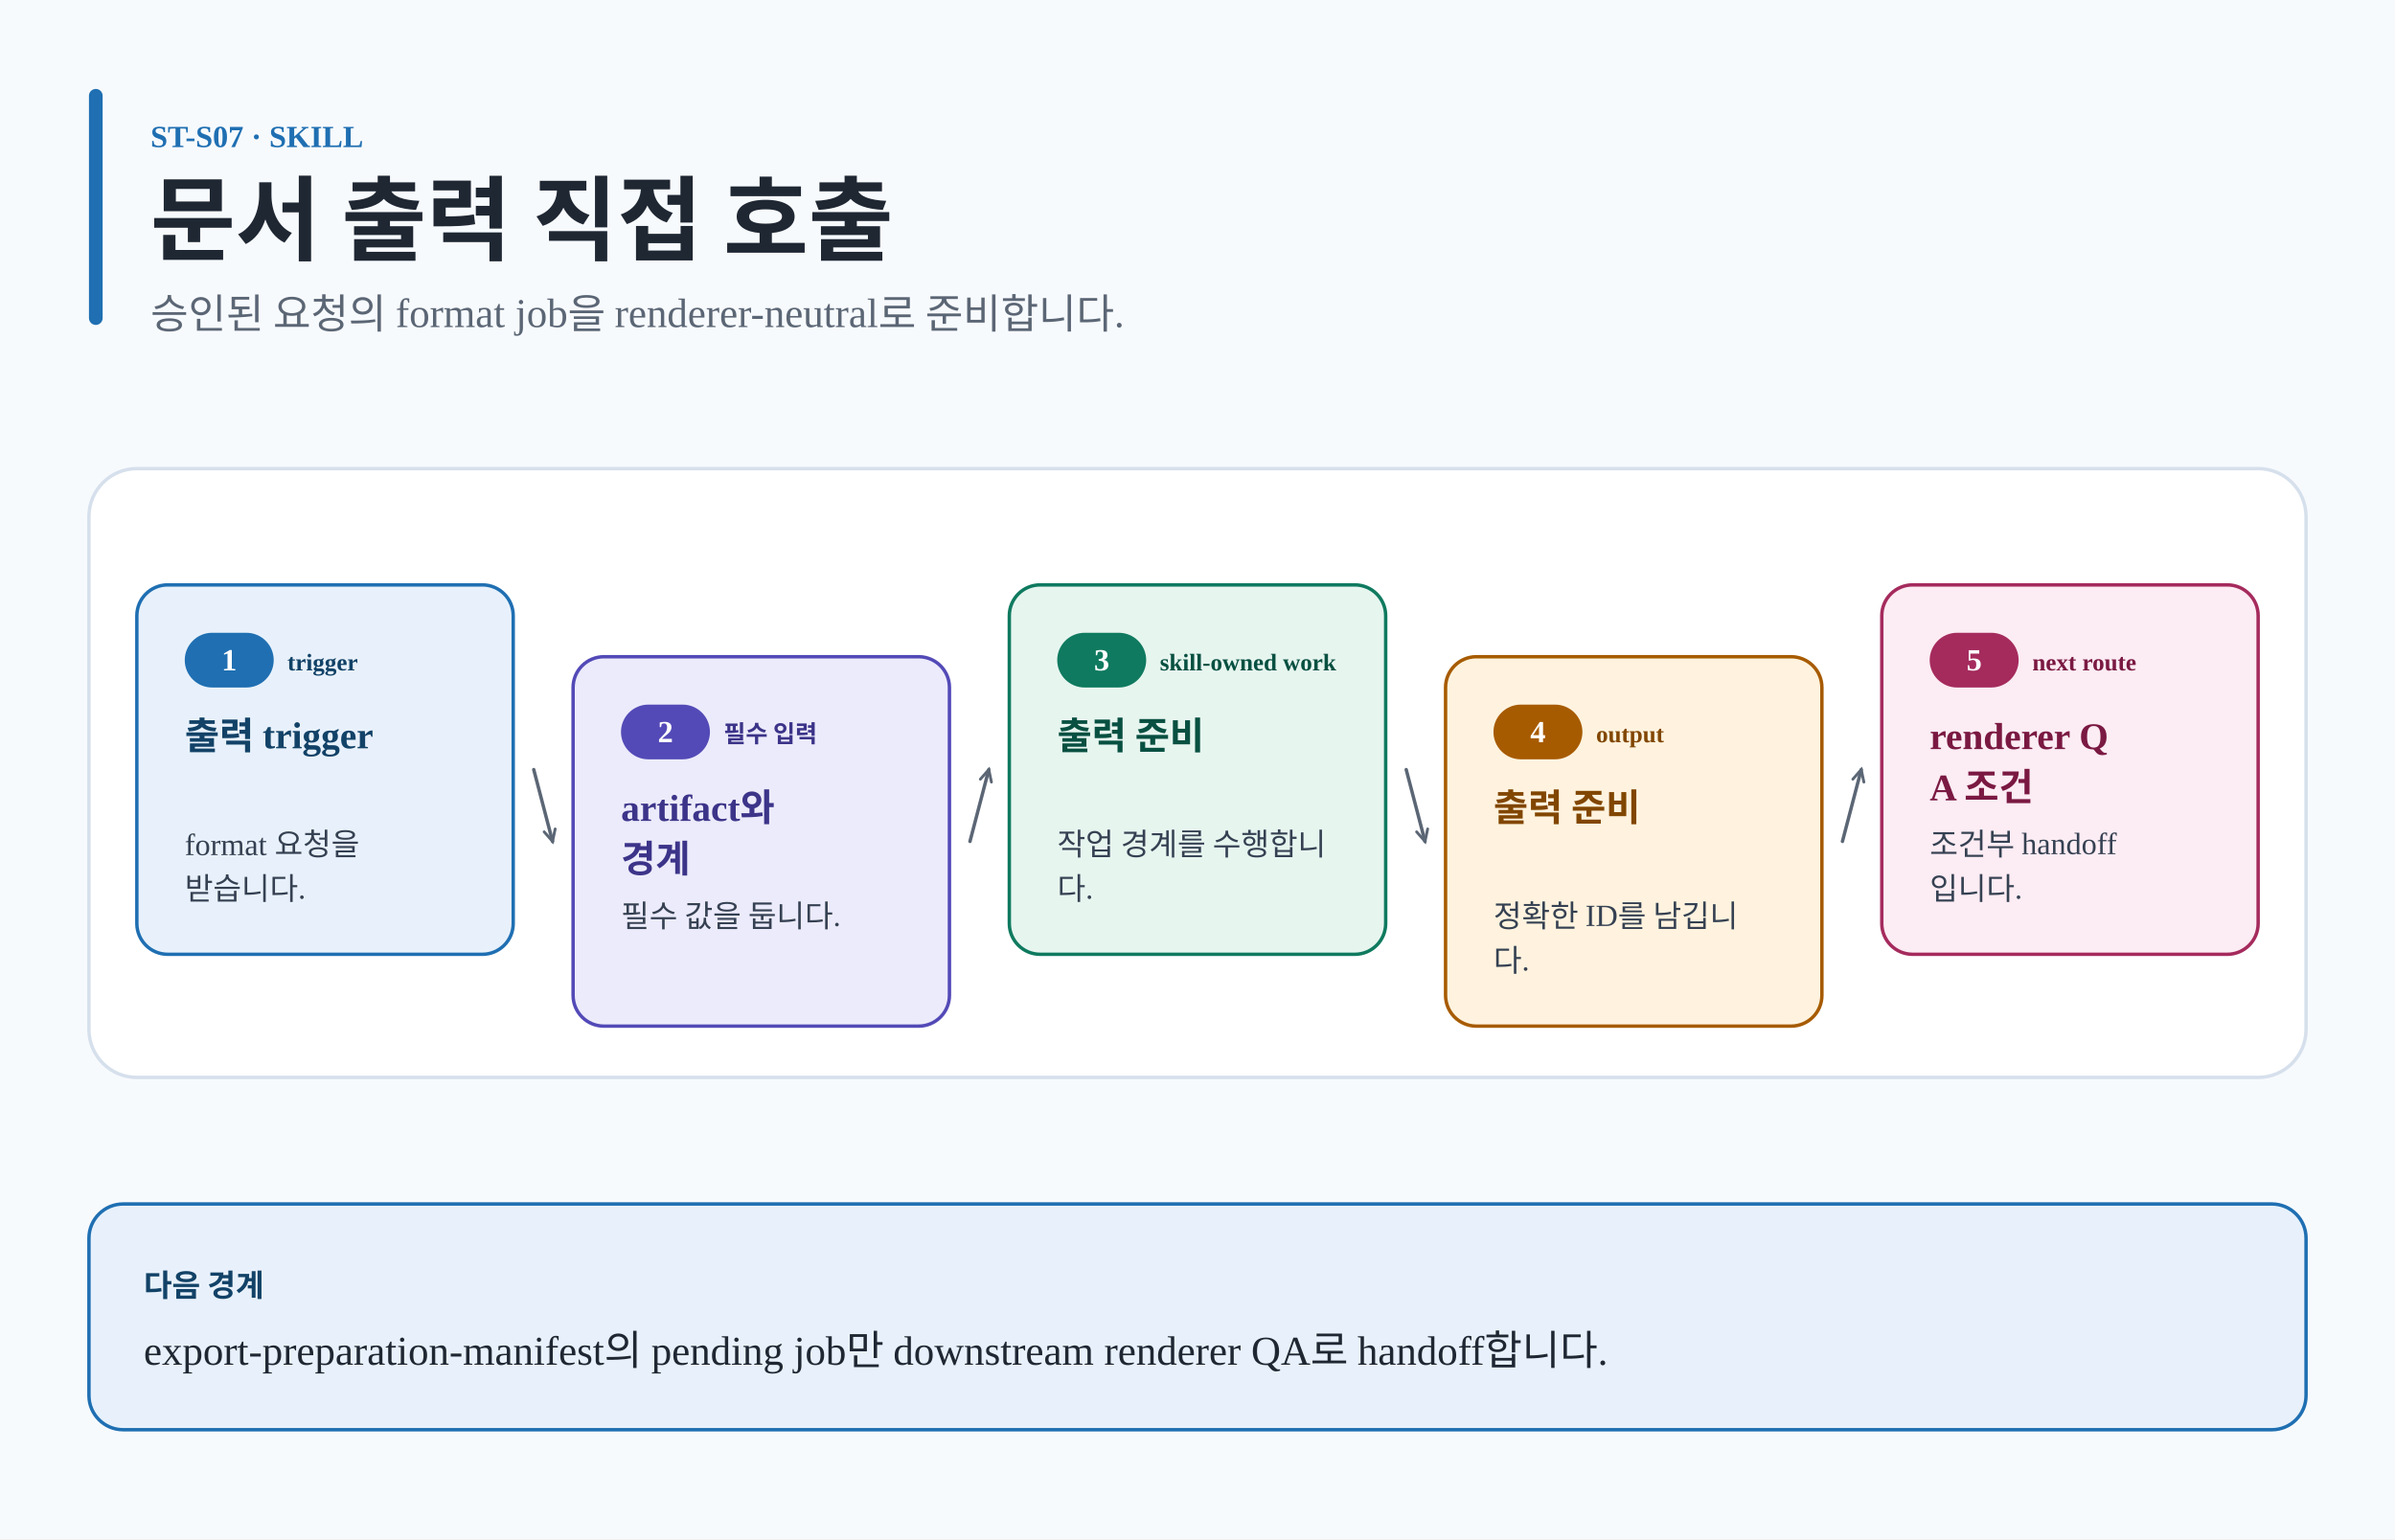
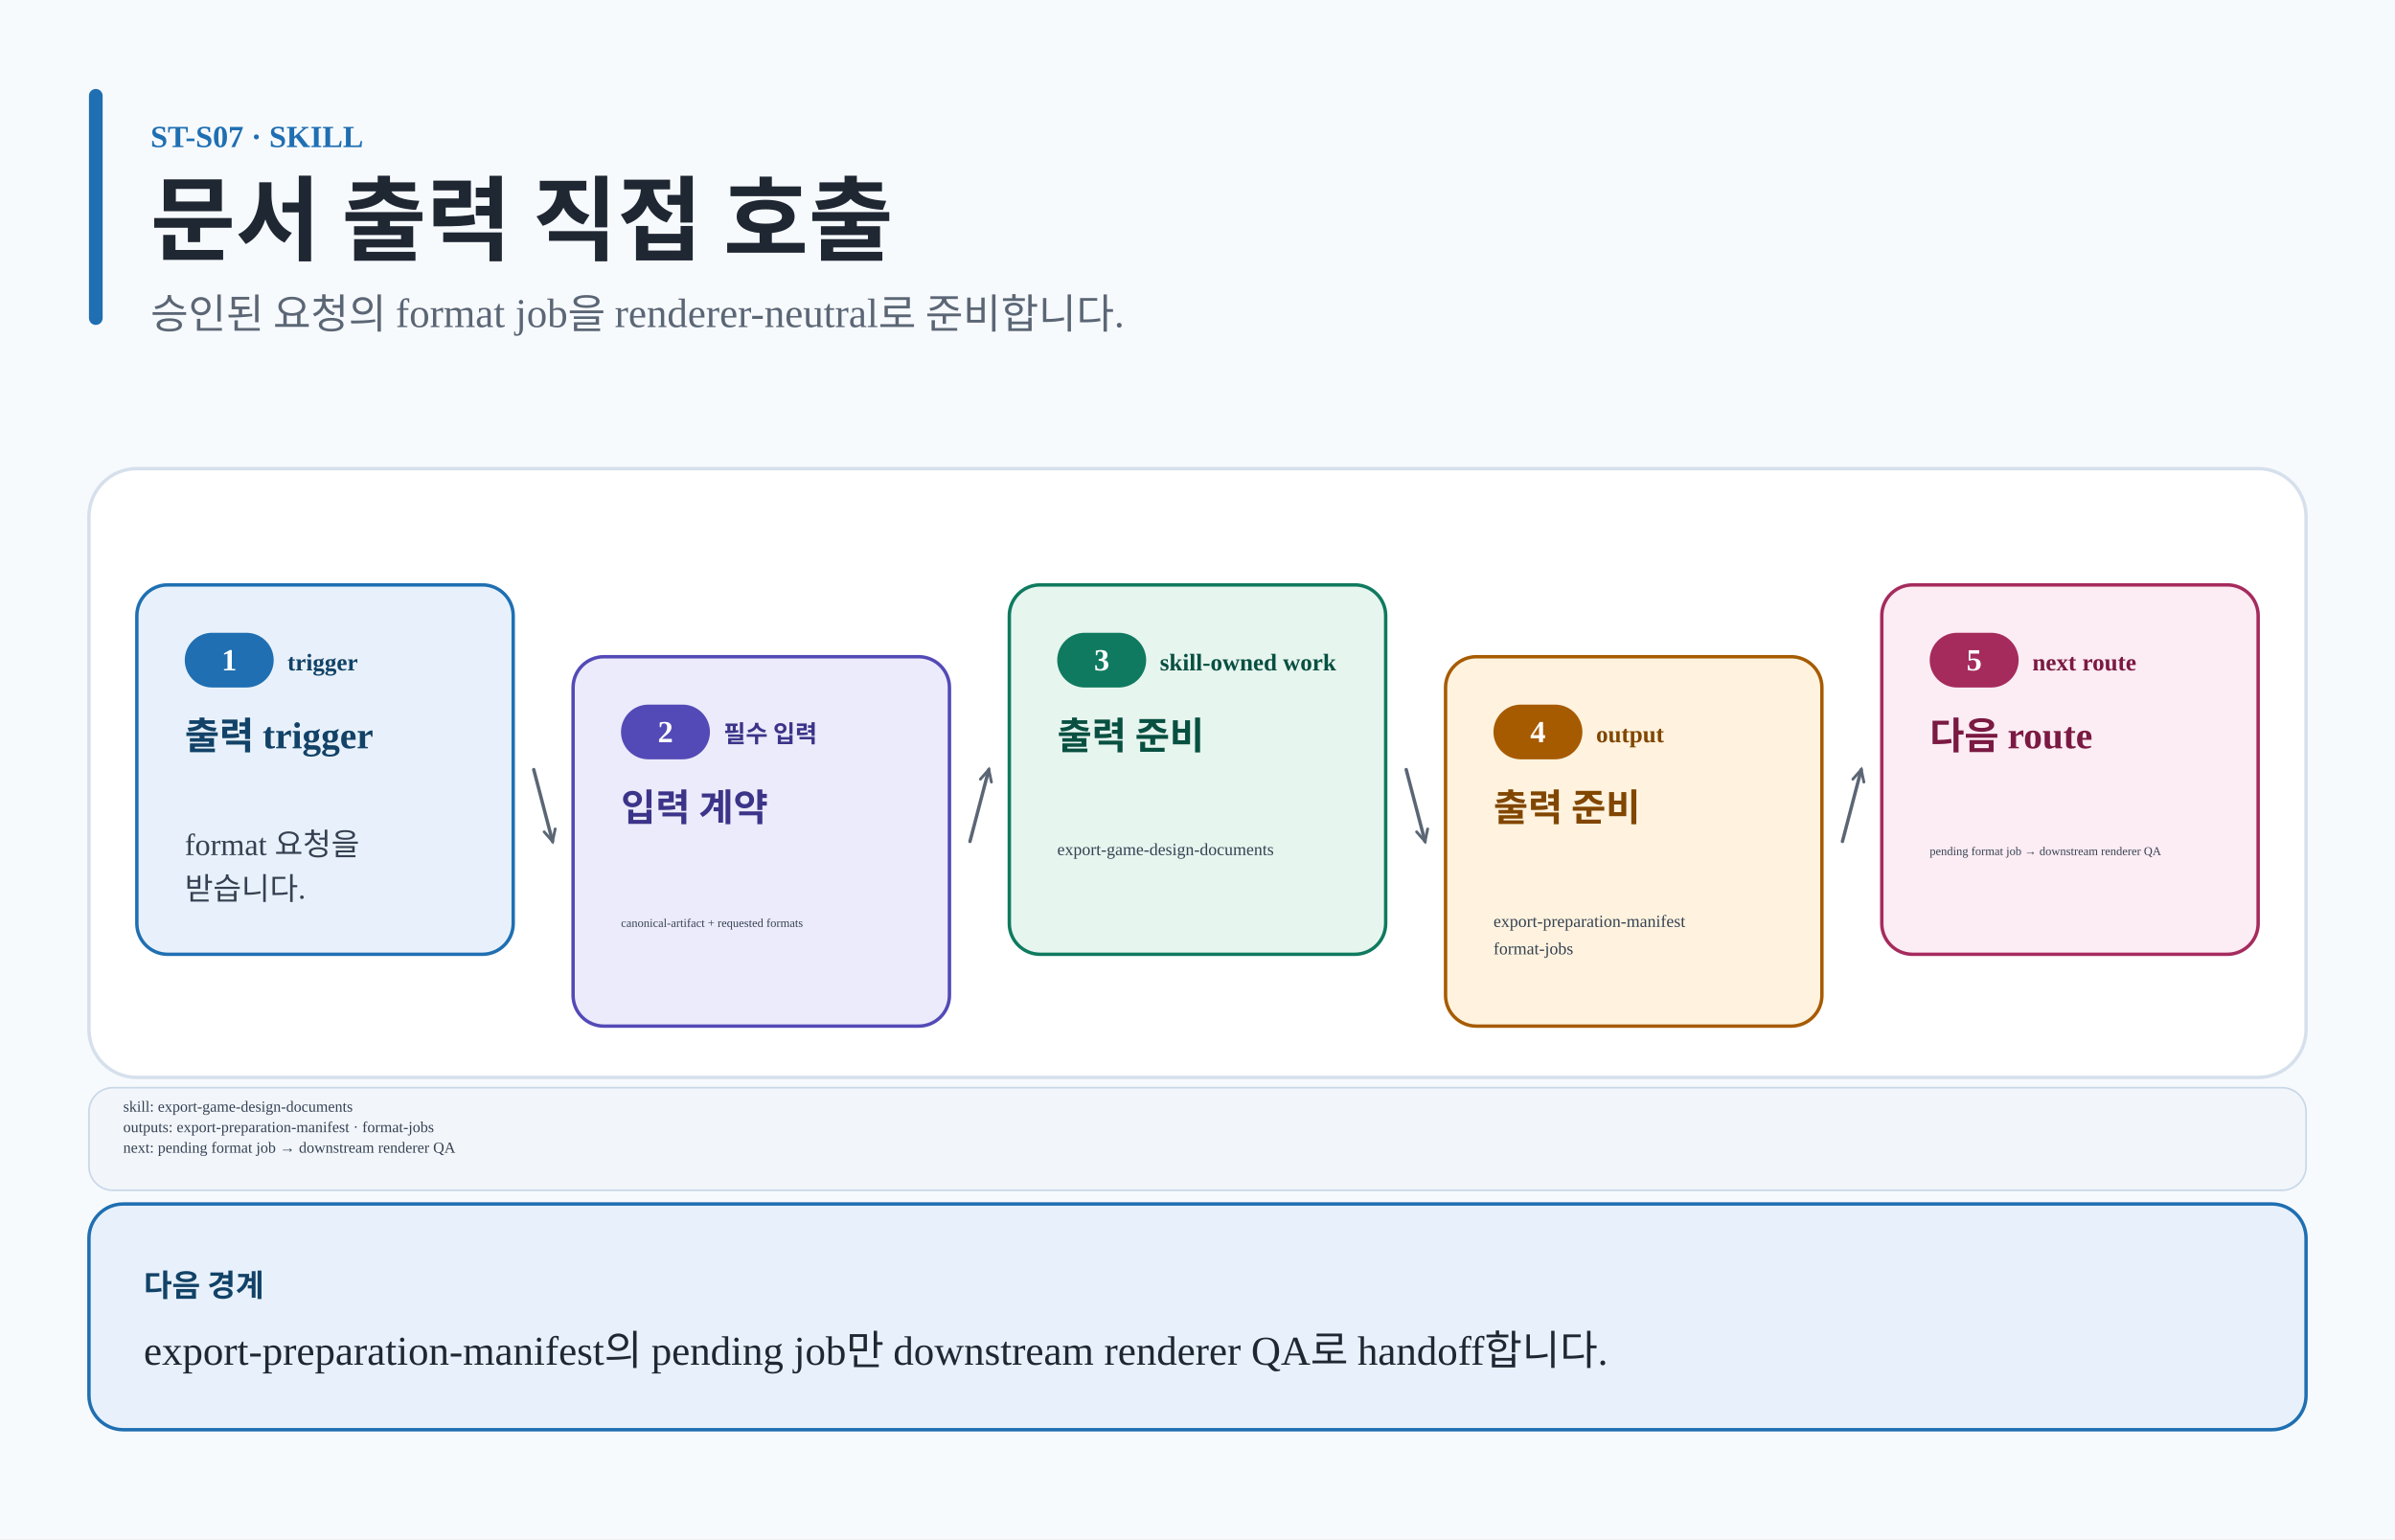
<svg xmlns="http://www.w3.org/2000/svg" viewBox="0 0 1400 900" width="1400" height="900" role="img" aria-label="게임 기획 문서 출력 직접 호출 흐름">
  <defs>
    <marker id="open-arrow" viewBox="0 0 12 12" refX="10" refY="6" markerWidth="10" markerHeight="10" markerUnits="userSpaceOnUse" orient="auto">
      <path d="M 2 2 L 10 6 L 2 10" fill="none" stroke="#5B6675" stroke-width="2" stroke-linecap="round" />
    </marker>
  </defs>
  <rect width="1400" height="900" fill="#F7FAFD" />
  <rect x="52" y="52" width="8" height="138" rx="4" fill="#1F6FB2" />
  <text x="88" y="86" fill="#1F6FB2" font-size="18" font-weight="700">ST-S07 · SKILL</text>
  <text x="88" y="148" fill="#1F2733" font-size="54" font-weight="700">문서 출력 직접 호출</text>
  <text x="88" y="192" fill="#5B6675" font-size="24">승인된 요청의 format job을 renderer-neutral로 준비합니다.</text>
  <rect x="52" y="274" width="1296" height="356" rx="28" fill="#FFFFFF" stroke="#D6E0EC" stroke-width="2" />
  <path d="M 312 450 L 323 492" fill="none" stroke="#5B6675" stroke-width="2" stroke-linecap="round" marker-end="url(#open-arrow)" />
  <path d="M 567 492 L 578 450" fill="none" stroke="#5B6675" stroke-width="2" stroke-linecap="round" marker-end="url(#open-arrow)" />
  <path d="M 822 450 L 833 492" fill="none" stroke="#5B6675" stroke-width="2" stroke-linecap="round" marker-end="url(#open-arrow)" />
  <path d="M 1077 492 L 1088 450" fill="none" stroke="#5B6675" stroke-width="2" stroke-linecap="round" marker-end="url(#open-arrow)" />
  <g aria-label="읽기 순서 1: 출력 trigger">
    <rect x="80" y="342" width="220" height="216" rx="18" fill="#E8F1FB" stroke="#1F6FB2" stroke-width="2" />
    <rect x="108" y="370" width="52" height="32" rx="16" fill="#1F6FB2" />
    <text x="134" y="392" text-anchor="middle" fill="#FFFFFF" font-size="18" font-weight="700">1</text>
    <text x="168" y="392" fill="#124267" font-size="14" font-weight="700">trigger</text>
    <text x="108" y="438" fill="#124267" font-size="22" font-weight="700">출력 trigger</text>
    <text x="108" y="500" fill="#354152" font-size="18" font-weight="400">format 요청을 </text>
    <text x="108" y="526" fill="#354152" font-size="18" font-weight="400">받습니다.</text>
  </g>
-   <g aria-label="읽기 순서 2: artifact와 경계">
+   <g aria-label="읽기 순서 2: 입력 계약">
    <rect x="335" y="384" width="220" height="216" rx="18" fill="#ECEBFB" stroke="#534AB7" stroke-width="2" />
    <rect x="363" y="412" width="52" height="32" rx="16" fill="#534AB7" />
    <text x="389" y="434" text-anchor="middle" fill="#FFFFFF" font-size="18" font-weight="700">2</text>
    <text x="423" y="434" fill="#3C3489" font-size="14" font-weight="700">필수 입력</text>
-     <text x="363" y="480" fill="#3C3489" font-size="22" font-weight="700">artifact와 </text>
-     <text x="363" y="510" fill="#3C3489" font-size="22" font-weight="700">경계</text>
-     <text x="363" y="542" fill="#354152" font-size="18" font-weight="400">필수 값을 둡니다.</text>
+     <text x="363" y="480" fill="#3C3489" font-size="22" font-weight="700">입력 계약</text>
+     <text x="363" y="542" fill="#354152" font-size="7" textLength="164" lengthAdjust="spacingAndGlyphs">canonical-artifact + requested formats</text>
  </g>
  <g aria-label="읽기 순서 3: 출력 준비">
    <rect x="590" y="342" width="220" height="216" rx="18" fill="#E7F5EF" stroke="#0F7A5F" stroke-width="2" />
    <rect x="618" y="370" width="52" height="32" rx="16" fill="#0F7A5F" />
    <text x="644" y="392" text-anchor="middle" fill="#FFFFFF" font-size="18" font-weight="700">3</text>
    <text x="678" y="392" fill="#085041" font-size="14" font-weight="700">skill-owned work</text>
    <text x="618" y="438" fill="#085041" font-size="22" font-weight="700">출력 준비</text>
-     <text x="618" y="500" fill="#354152" font-size="18" font-weight="400">작업 경계를 수행합니</text>
-     <text x="618" y="526" fill="#354152" font-size="18" font-weight="400">다.</text>
+     <text x="618" y="500" fill="#354152" font-size="10" textLength="164" lengthAdjust="spacingAndGlyphs">export-game-design-documents</text>
  </g>
  <g aria-label="읽기 순서 4: 출력 준비">
    <rect x="845" y="384" width="220" height="216" rx="18" fill="#FFF3DF" stroke="#A75B00" stroke-width="2" />
    <rect x="873" y="412" width="52" height="32" rx="16" fill="#A75B00" />
    <text x="899" y="434" text-anchor="middle" fill="#FFFFFF" font-size="18" font-weight="700">4</text>
    <text x="933" y="434" fill="#814600" font-size="14" font-weight="700">output</text>
    <text x="873" y="480" fill="#814600" font-size="22" font-weight="700">출력 준비</text>
-     <text x="873" y="542" fill="#354152" font-size="18" font-weight="400">정확한 ID를 남깁니</text>
-     <text x="873" y="568" fill="#354152" font-size="18" font-weight="400">다.</text>
+     <text x="873" y="542" fill="#354152" font-size="10" textLength="164" lengthAdjust="spacingAndGlyphs">export-preparation-manifest</text>
+     <text x="873" y="558" fill="#354152" font-size="10" textLength="164" lengthAdjust="spacingAndGlyphs">format-jobs</text>
  </g>
-   <g aria-label="읽기 순서 5: renderer QA 조건">
+   <g aria-label="읽기 순서 5: 다음 route">
    <rect x="1100" y="342" width="220" height="216" rx="18" fill="#FCECF3" stroke="#A52B5D" stroke-width="2" />
    <rect x="1128" y="370" width="52" height="32" rx="16" fill="#A52B5D" />
    <text x="1154" y="392" text-anchor="middle" fill="#FFFFFF" font-size="18" font-weight="700">5</text>
    <text x="1188" y="392" fill="#7A1942" font-size="14" font-weight="700">next route</text>
-     <text x="1128" y="438" fill="#7A1942" font-size="22" font-weight="700">renderer Q</text>
-     <text x="1128" y="468" fill="#7A1942" font-size="22" font-weight="700">A 조건</text>
-     <text x="1128" y="500" fill="#354152" font-size="18" font-weight="400">조건부 handoff</text>
-     <text x="1128" y="526" fill="#354152" font-size="18" font-weight="400">입니다.</text>
+     <text x="1128" y="438" fill="#7A1942" font-size="22" font-weight="700">다음 route</text>
+     <text x="1128" y="500" fill="#354152" font-size="7" textLength="164" lengthAdjust="spacingAndGlyphs">pending format job → downstream renderer QA</text>
  </g>
+   <rect x="52" y="636" width="1296" height="60" rx="14" fill="#F2F6FB" stroke="#C9D8E8" stroke-width="1" />
+   <text x="72" y="650" fill="#354152" font-size="9">skill: export-game-design-documents</text>
+   <text x="72" y="662" fill="#354152" font-size="9">outputs: export-preparation-manifest · format-jobs</text>
+   <text x="72" y="674" fill="#354152" font-size="9">next: pending format job → downstream renderer QA</text>
  <rect x="52" y="704" width="1296" height="132" rx="20" fill="#E8F1FB" stroke="#1F6FB2" stroke-width="2" />
  <text x="84" y="758" fill="#124267" font-size="18" font-weight="700">다음 경계</text>
  <text x="84" y="798" fill="#1F2733" font-size="24">export-preparation-manifest의 pending job만 downstream renderer QA로 handoff합니다.</text>
</svg>
